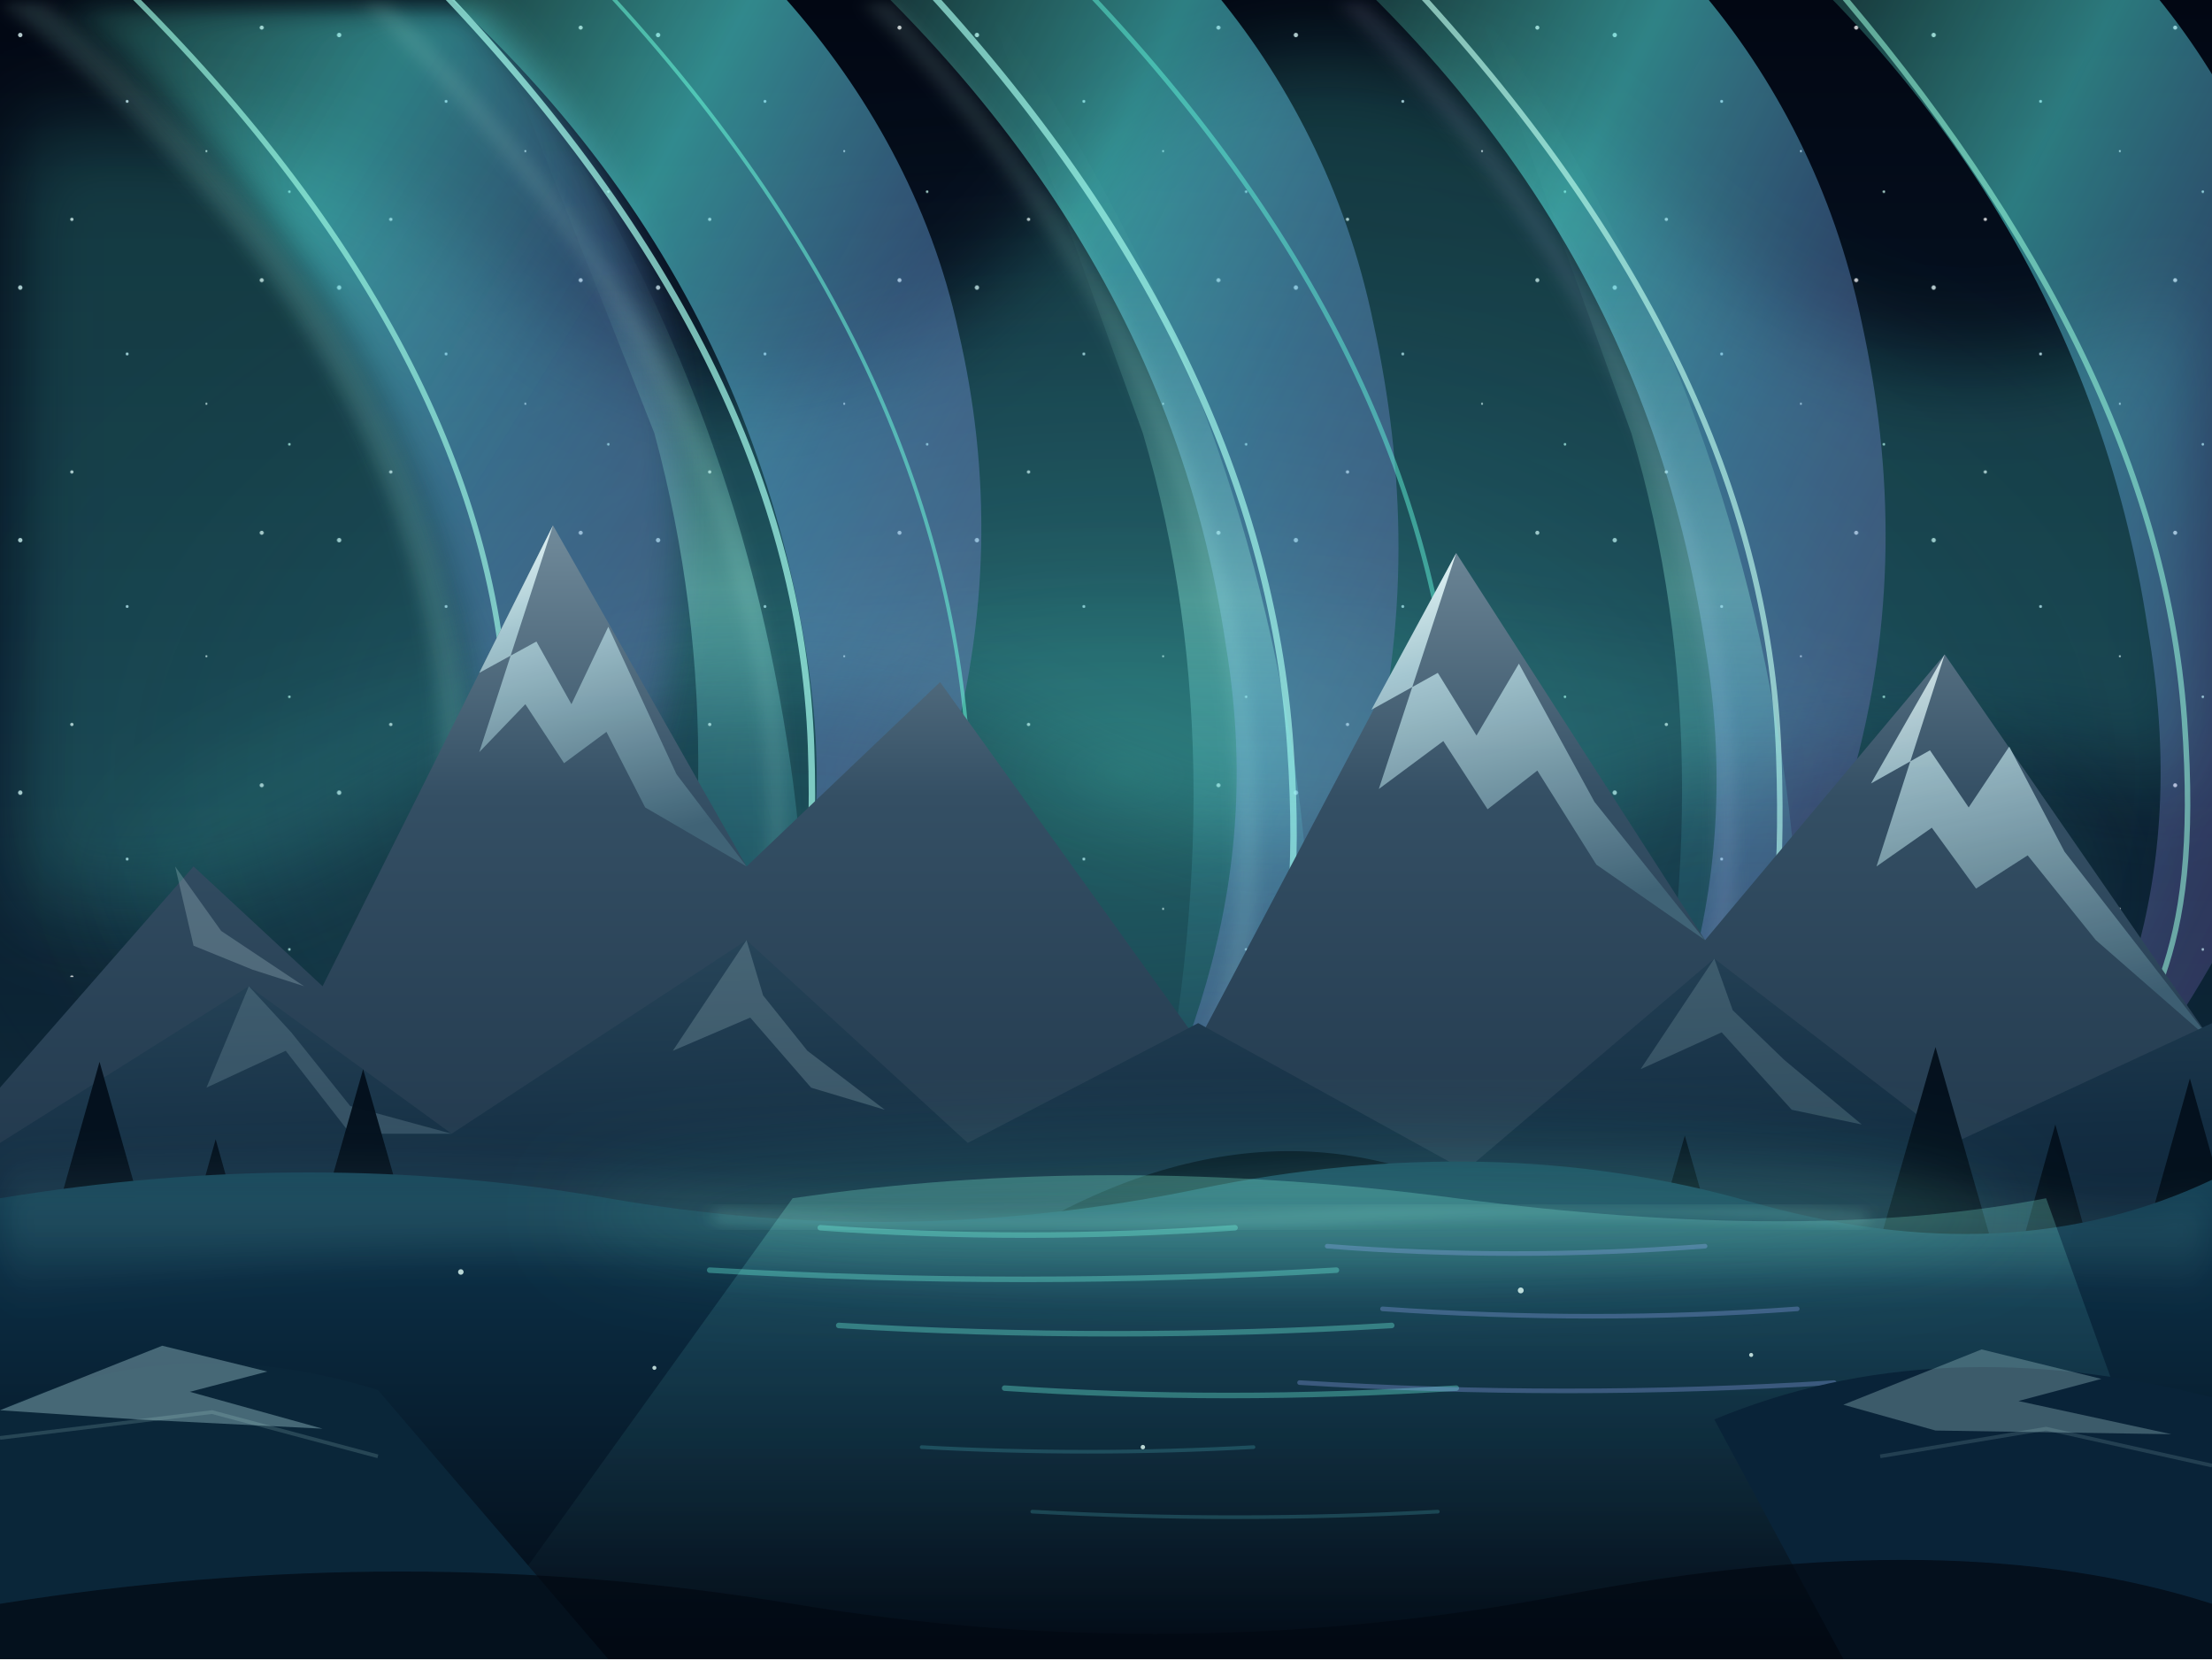
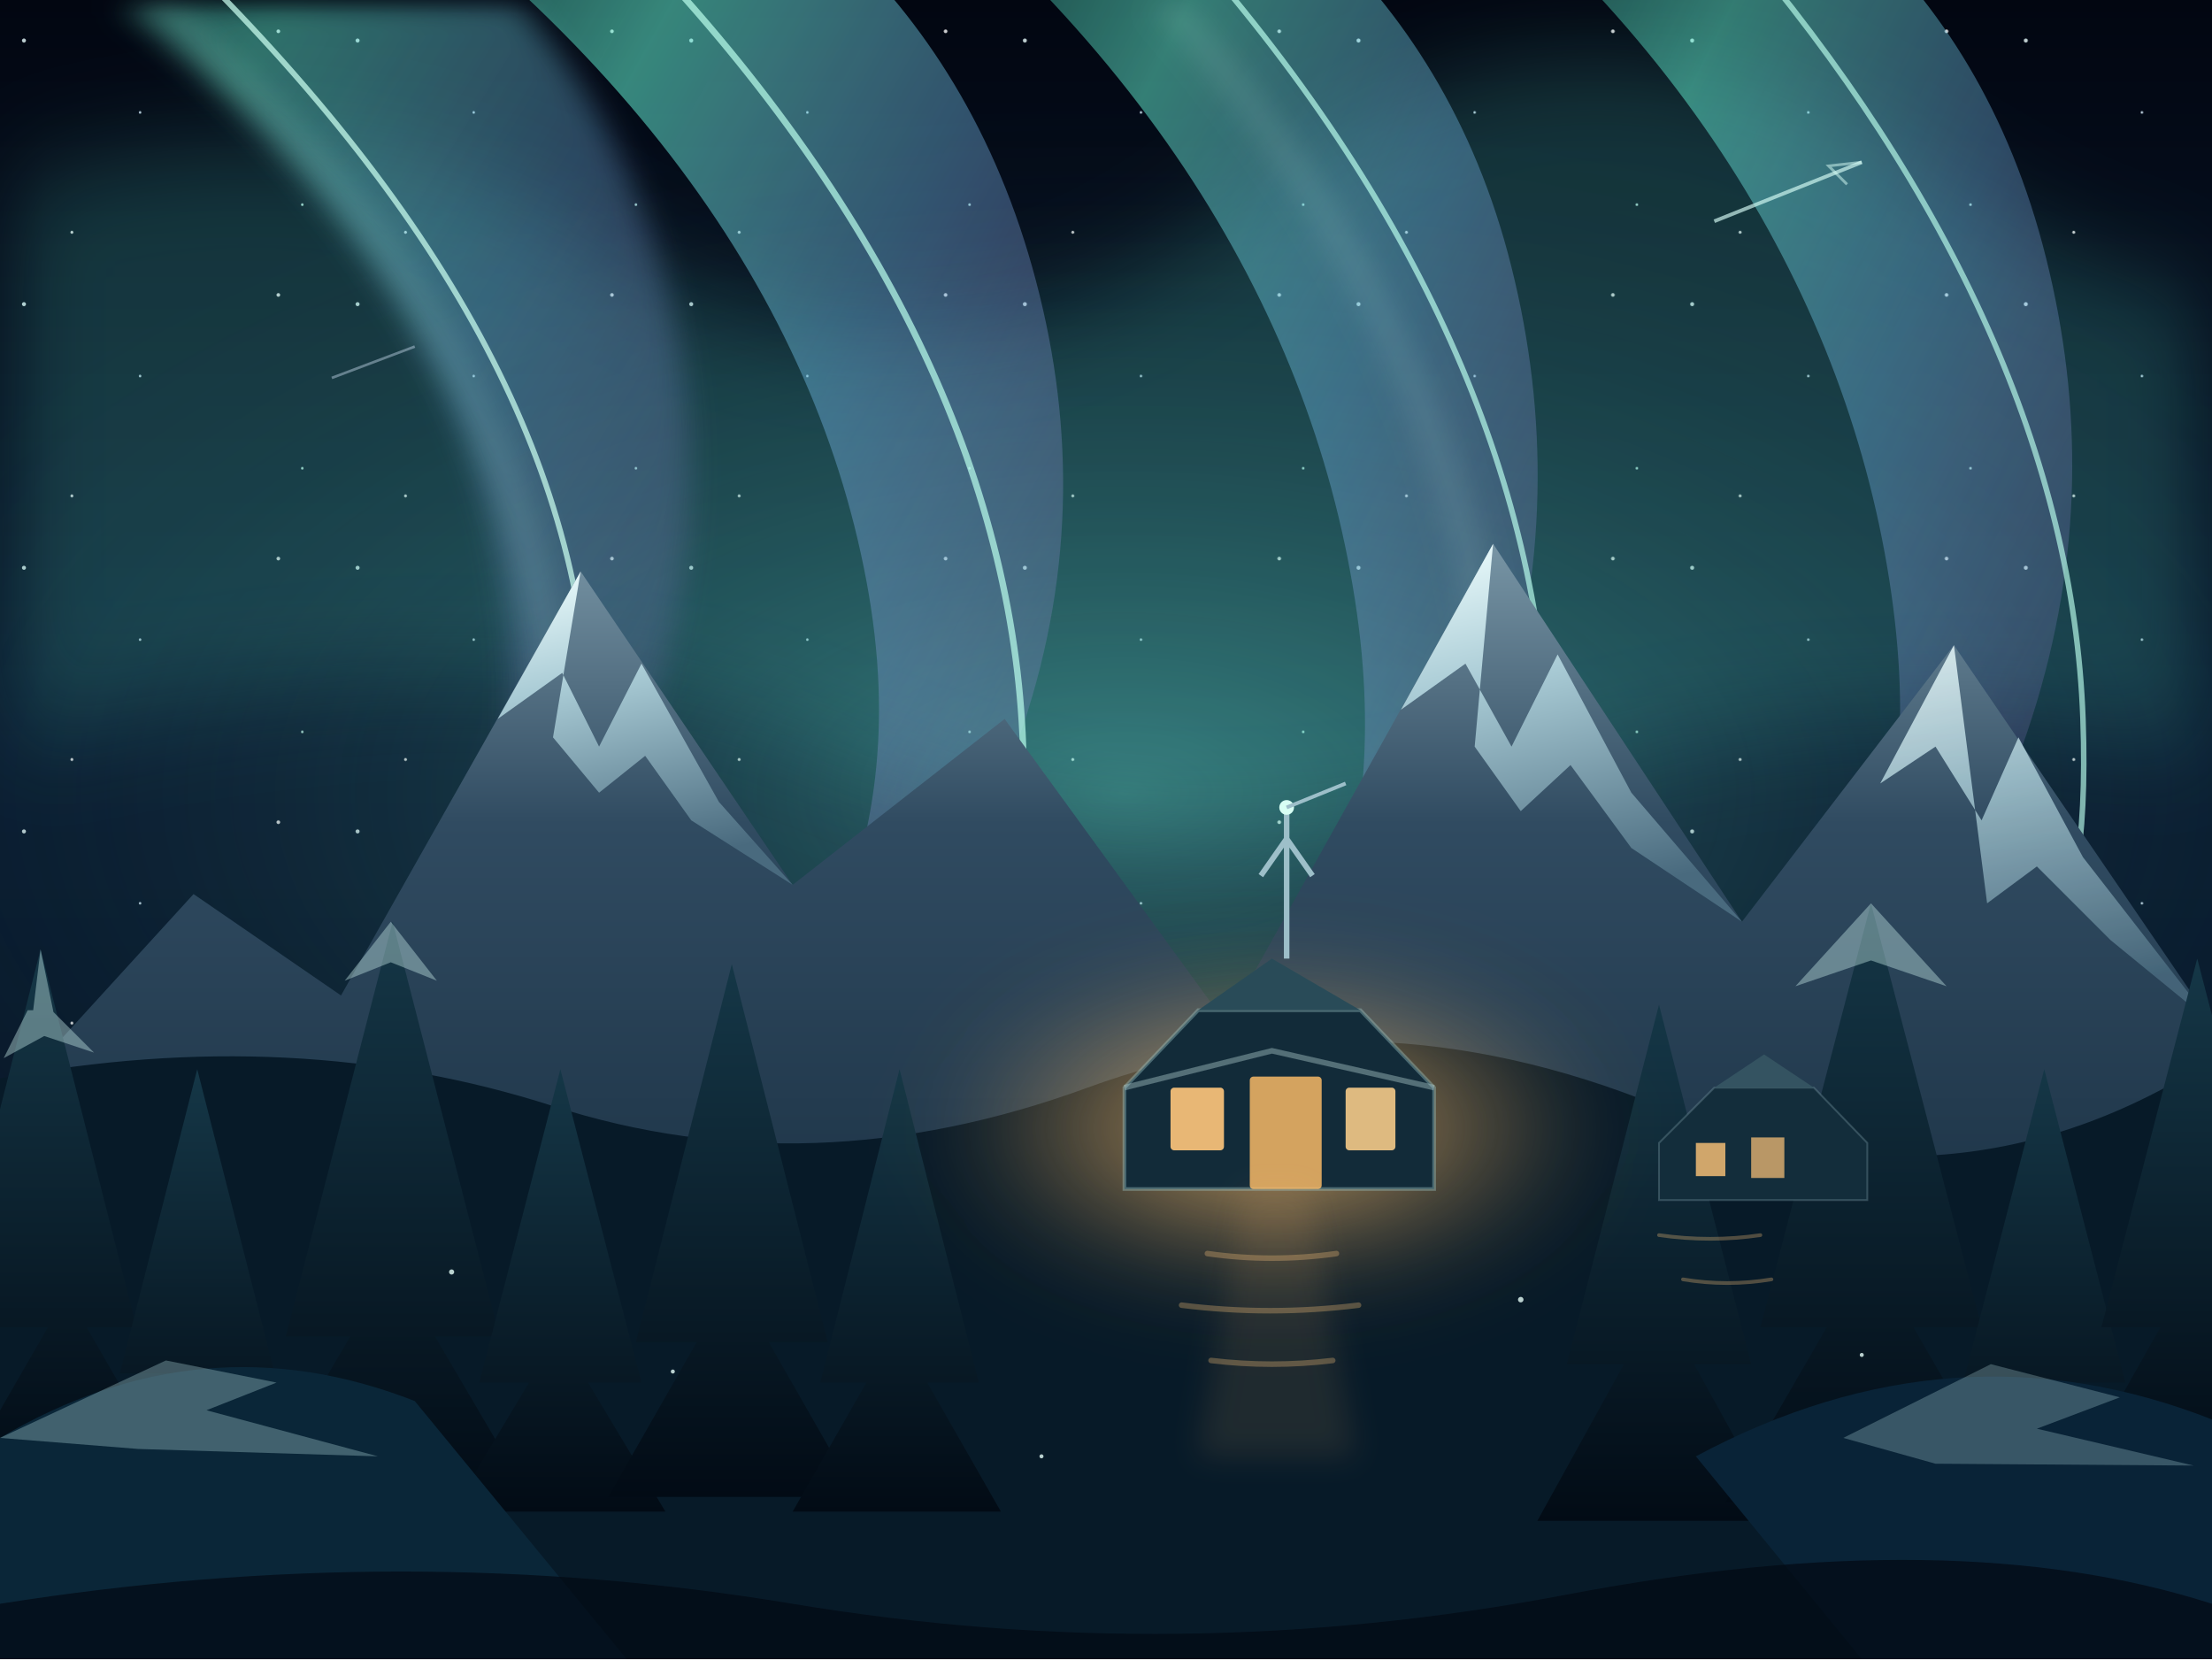
<svg xmlns="http://www.w3.org/2000/svg" viewBox="0 0 1200 900" preserveAspectRatio="xMidYMid slice">
  <defs>
    <linearGradient id="sky" x2="0" y2="1">
-       <stop stop-color="#020713" />
-       <stop offset=".42" stop-color="#081a2c" />
-       <stop offset=".78" stop-color="#102d3c" />
-       <stop offset="1" stop-color="#071624" />
+       <stop stop-color="#020611" />
+       <stop offset=".45" stop-color="#0a1d32" />
+       <stop offset="1" stop-color="#071522" />
    </linearGradient>
-     <radialGradient id="air">
-       <stop stop-color="#55e8d2" stop-opacity=".3" />
-       <stop offset=".55" stop-color="#397f9c" stop-opacity=".12" />
-       <stop offset="1" stop-color="#071624" stop-opacity="0" />
+     <radialGradient id="horizon">
+       <stop stop-color="#72f6d9" stop-opacity=".35" />
+       <stop offset="1" stop-color="#071522" stop-opacity="0" />
    </radialGradient>
-     <linearGradient id="curtain" x1="0" y1="0" x2="1" y2="1">
-       <stop stop-color="#54ffd5" stop-opacity="0" />
-       <stop offset=".2" stop-color="#69ffda" stop-opacity=".22" />
-       <stop offset=".42" stop-color="#54e9e5" stop-opacity=".68" />
-       <stop offset=".62" stop-color="#78baff" stop-opacity=".43" />
-       <stop offset=".82" stop-color="#b38cff" stop-opacity=".27" />
-       <stop offset="1" stop-color="#64ffe0" stop-opacity="0" />
+     <linearGradient id="veil" x1="0" y1="0" x2="1" y2="1">
+       <stop stop-color="#53fbd7" stop-opacity="0" />
+       <stop offset=".35" stop-color="#65f5d6" stop-opacity=".62" />
+       <stop offset=".58" stop-color="#80c9ff" stop-opacity=".42" />
+       <stop offset=".8" stop-color="#c19aff" stop-opacity=".2" />
+       <stop offset="1" stop-color="#53fbd7" stop-opacity="0" />
    </linearGradient>
-     <linearGradient id="curtainBright" x1="0" y1="0" x2="0" y2="1">
-       <stop stop-color="#a6ffe9" stop-opacity="0" />
-       <stop offset=".23" stop-color="#9dffe9" stop-opacity=".06" />
-       <stop offset=".5" stop-color="#9dffe9" stop-opacity=".72" />
-       <stop offset=".72" stop-color="#5dd8e9" stop-opacity=".3" />
-       <stop offset="1" stop-color="#5dd8e9" stop-opacity="0" />
-     </linearGradient>
-     <linearGradient id="mountainFar" x2="0" y2="1">
-       <stop stop-color="#718b9b" />
-       <stop offset=".24" stop-color="#344f64" />
-       <stop offset="1" stop-color="#0b1d30" />
-     </linearGradient>
-     <linearGradient id="mountainNear" x2=".1" y2="1">
-       <stop stop-color="#29475b" />
-       <stop offset=".35" stop-color="#132d42" />
-       <stop offset="1" stop-color="#04111f" />
+     <linearGradient id="ridge" x2="0" y2="1">
+       <stop stop-color="#7895a5" />
+       <stop offset=".25" stop-color="#304b61" />
+       <stop offset="1" stop-color="#0a1c2c" />
    </linearGradient>
    <linearGradient id="snow" x2=".2" y2="1">
      <stop stop-color="#f0ffff" />
-       <stop offset=".32" stop-color="#a9cbd4" />
-       <stop offset="1" stop-color="#416477" />
+       <stop offset=".4" stop-color="#a9cbd5" />
+       <stop offset="1" stop-color="#496a7e" />
    </linearGradient>
-     <linearGradient id="water" x2="0" y2="1">
-       <stop stop-color="#17465a" />
-       <stop offset=".24" stop-color="#0b2c42" />
-       <stop offset="1" stop-color="#020914" />
+     <linearGradient id="forest" x2="0" y2="1">
+       <stop stop-color="#153747" />
+       <stop offset="1" stop-color="#020b15" />
    </linearGradient>
-     <linearGradient id="waterGlow" x2="0" y2="1">
-       <stop stop-color="#8affdf" stop-opacity=".4" />
-       <stop offset=".25" stop-color="#6de2e8" stop-opacity=".18" />
-       <stop offset="1" stop-color="#6de2e8" stop-opacity="0" />
+     <linearGradient id="lake" x2="0" y2="1">
+       <stop stop-color="#28566a" />
+       <stop offset=".25" stop-color="#102f43" />
+       <stop offset="1" stop-color="#020812" />
    </linearGradient>
-     <linearGradient id="mist" x2="0" y2="1">
-       <stop stop-color="#a4fff0" stop-opacity="0" />
-       <stop offset=".5" stop-color="#a4fff0" stop-opacity=".12" />
-       <stop offset="1" stop-color="#a4fff0" stop-opacity="0" />
-     </linearGradient>
-     <filter id="bloom" x="-50%" y="-50%" width="200%" height="200%">
-       <feGaussianBlur stdDeviation="24" />
+     <radialGradient id="warm">
+       <stop stop-color="#ffc878" stop-opacity=".8" />
+       <stop offset="1" stop-color="#ffb45c" stop-opacity="0" />
+     </radialGradient>
+     <filter id="glow" x="-60%" y="-60%" width="220%" height="220%">
+       <feGaussianBlur stdDeviation="26" />
    </filter>
-     <filter id="haze" x="-30%" y="-30%" width="160%" height="160%">
-       <feGaussianBlur stdDeviation="10" />
+     <filter id="soft" x="-30%" y="-30%" width="160%" height="160%">
+       <feGaussianBlur stdDeviation="8" />
    </filter>
-     <filter id="soft" x="-20%" y="-20%" width="140%" height="140%">
-       <feGaussianBlur stdDeviation="4" />
-     </filter>
-     <pattern id="stars" width="173" height="137" patternUnits="userSpaceOnUse">
-       <circle cx="11" cy="19" r="1.2" fill="#e5ffff" />
-       <circle cx="69" cy="55" r=".8" fill="#d6eeff" />
-       <circle cx="142" cy="15" r="1.1" fill="#fff" />
-       <circle cx="157" cy="104" r=".7" fill="#cafff0" />
-       <circle cx="39" cy="119" r=".9" fill="#fff" />
-       <circle cx="112" cy="82" r=".55" fill="#fff" />
+     <pattern id="stars" width="181" height="143" patternUnits="userSpaceOnUse">
+       <circle cx="13" cy="22" r="1.1" fill="#e9ffff" />
+       <circle cx="76" cy="61" r=".7" fill="#d6edff" />
+       <circle cx="151" cy="17" r="1" fill="#fff" />
+       <circle cx="164" cy="111" r=".7" fill="#cafff0" />
+       <circle cx="39" cy="126" r=".8" fill="#fff" />
    </pattern>
  </defs>
  <rect width="1200" height="900" fill="url(#sky)" />
-   <rect width="1200" height="530" fill="url(#stars)" opacity=".78" />
-   <ellipse cx="610" cy="420" rx="670" ry="390" fill="url(#air)" />
-   <ellipse cx="600" cy="480" rx="540" ry="150" fill="#4debd0" opacity=".08" filter="url(#bloom)" />
-   <path d="M-100 110Q110 10 270 150T570 115T900 120T1310 60L1300 465Q1080 365 900 430T560 410T210 445T-100 390Z" fill="#50d9ce" opacity=".22" filter="url(#bloom)" />
-   <path d="M-100-90C110 35 210 180 250 340C285 470 245 560 195 675C350 510 390 345 360 190C340 65 230-40 120-100Z" fill="url(#curtain)" opacity=".78" filter="url(#haze)" />
-   <path d="M110-100C310 20 405 175 435 340C465 500 405 585 360 680C520 500 555 330 520 180C490 40 380-65 280-110Z" fill="url(#curtain)" opacity=".84" />
-   <path d="M365-100C545 30 640 180 665 350C690 500 630 600 585 700C755 510 780 335 745 175C715 30 615-70 520-110Z" fill="url(#curtain)" opacity=".78" />
-   <path d="M625-100C815 30 900 185 925 350C950 500 895 600 845 690C1015 505 1045 335 1010 175C980 30 880-70 780-110Z" fill="url(#curtain)" opacity=".8" />
-   <path d="M875-100C1050 20 1140 175 1165 340C1190 485 1145 570 1095 660C1260 490 1290 315 1250 160C1215 20 1120-75 1020-110Z" fill="url(#curtain)" opacity=".74" />
+   <rect width="1200" height="570" fill="url(#stars)" opacity=".8" />
+   <ellipse cx="610" cy="430" rx="760" ry="380" fill="url(#horizon)" />
+   <path d="M-100 150Q130 15 320 130T680 105T1030 85T1320 145L1320 440Q1070 350 850 420T440 405T-100 430Z" fill="#5ce8d3" opacity=".18" filter="url(#glow)" />
+   <path d="M-100-100C110 5 240 145 270 300S230 535 175 640C360 475 400 300 360 150S210-75 90-120Z" fill="url(#veil)" opacity=".72" filter="url(#soft)" />
+   <path d="M130-120C330 5 440 155 470 315S425 555 370 665C565 475 605 305 560 145S400-90 285-135Z" fill="url(#veil)" opacity=".86" />
+   <path d="M430-120C615 10 710 165 735 325S695 565 640 675C820 480 860 305 820 145S665-90 555-135Z" fill="url(#veil)" opacity=".8" />
+   <path d="M730-120C905 0 1000 155 1025 315S990 550 930 660C1110 470 1150 300 1110 140S960-90 850-135Z" fill="url(#veil)" opacity=".78" />
  <g fill="none" stroke-linecap="round">
-     <path d="M-15-20C145 100 235 245 245 390S225 565 195 625" stroke="#b7ffed" stroke-width="15" opacity=".14" filter="url(#soft)" />
-     <path d="M38-35C190 105 270 250 275 390S250 555 230 610" stroke="#a3ffe8" stroke-width="3" opacity=".64" />
-     <path d="M175-25C330 115 410 265 420 410S390 565 365 635" stroke="#d0fff1" stroke-width="10" opacity=".12" filter="url(#soft)" />
-     <path d="M220-25C360 115 435 260 440 405S410 560 385 630" stroke="#a7fff0" stroke-width="3.5" opacity=".7" />
-     <path d="M300-35C445 110 515 260 525 405S500 565 475 650" stroke="#6effdc" stroke-width="2" opacity=".52" />
-     <path d="M445-30C585 105 665 260 675 410S650 570 620 655" stroke="#c6fff2" stroke-width="11" opacity=".13" filter="url(#soft)" />
-     <path d="M485-25C620 115 690 260 700 405S675 570 650 640" stroke="#a9fff0" stroke-width="3.5" opacity=".66" />
-     <path d="M570-25C715 120 785 270 790 420S760 570 740 650" stroke="#63f8dc" stroke-width="2.5" opacity=".48" />
-     <path d="M705-25C850 105 925 260 935 410S905 565 875 640" stroke="#d6d1ff" stroke-width="10" opacity=".12" filter="url(#soft)" />
-     <path d="M750-25C885 115 960 260 965 410S940 565 915 630" stroke="#c1fff0" stroke-width="3" opacity=".64" />
-     <path d="M980-25C1100 110 1175 250 1185 390S1160 545 1135 620" stroke="#9affdf" stroke-width="3" opacity=".55" />
+     <path d="M82-40C235 105 315 245 320 390S280 540 245 610" stroke="#cafff0" stroke-width="3" opacity=".72" />
+     <path d="M340-35C480 110 550 260 555 405S520 555 485 635" stroke="#baffed" stroke-width="3.5" opacity=".7" />
+     <path d="M640-35C770 110 835 260 840 405S805 555 770 640" stroke="#baffed" stroke-width="3" opacity=".68" />
+     <path d="M940-35C1060 105 1125 250 1130 390S1095 540 1060 615" stroke="#baffed" stroke-width="3" opacity=".66" />
+     <path d="M45-30C210 100 295 245 300 385S255 545 215 620" stroke="#c5fff0" stroke-width="14" opacity=".15" filter="url(#soft)" />
+     <path d="M600-35C735 105 805 255 810 400S775 555 740 645" stroke="#d8fff3" stroke-width="14" opacity=".13" filter="url(#soft)" />
  </g>
-   <path d="M270 20Q390 185 425 390T380 620L350 620Q405 420 355 235Z" fill="url(#curtainBright)" opacity=".52" />
-   <path d="M535 0Q665 185 700 400T650 650L620 650Q675 420 620 235Z" fill="url(#curtainBright)" opacity=".48" />
-   <path d="M800 0Q930 185 965 400T915 640L885 640Q940 420 885 235Z" fill="url(#curtainBright)" opacity=".44" />
-   <path d="M0 590L105 470 175 535 300 285 405 470 510 370 650 565 790 300 925 510 1055 355 1200 565V900H0Z" fill="url(#mountainFar)" />
-   <path d="M300 285L260 365 291 348 310 382 330 340 367 420 405 470 350 438 329 397 306 414 285 382 260 408Z" fill="url(#snow)" opacity=".95" />
-   <path d="M790 300L744 385 780 365 801 399 824 360 865 435 925 510 866 469 834 418 807 439 783 402 748 428Z" fill="url(#snow)" opacity=".96" />
-   <path d="M1055 355L1015 425 1047 407 1068 438 1090 405 1120 462 1200 565 1137 510 1100 464 1072 482 1048 449 1018 470Z" fill="url(#snow)" opacity=".82" />
-   <path d="M95 470L120 505 165 535 137 526 105 513Z" fill="#c4e0e5" opacity=".24" />
-   <path d="M0 620L135 535 245 615 405 510 525 620 650 555 795 635 930 520 1060 620 1200 555V900H0Z" fill="url(#mountainNear)" />
-   <path d="M135 535L112 590 155 570 190 615 245 615 190 600 158 560Z" fill="#8aaab6" opacity=".25" />
-   <path d="M405 510L365 570 407 552 440 590 480 602 438 570 414 540Z" fill="#b6d5dc" opacity=".22" />
-   <path d="M930 520L890 580 934 560 972 602 1010 610 968 575 940 548Z" fill="#a9cbd4" opacity=".2" />
-   <path d="M0 665Q160 610 290 675T570 660T850 680T1200 650V900H0Z" fill="#041321" />
-   <g fill="#03101c" opacity=".96">
-     <path d="M24 682l30-106 30 106H67l27 49H16l27-49Z" />
-     <path d="M94 700l23-82 23 82h-14l22 39H86l22-39Z" />
-     <path d="M165 692l32-112 32 112h-20l29 51h-82l29-51Z" />
-     <path d="M1015 690l35-122 35 122h-22l31 55h-88l31-55Z" />
-     <path d="M1090 700l25-90 25 90h-15l24 43h-68l24-43Z" />
-     <path d="M1160 685l28-100 28 100h-18l27 49h-74l27-49Z" />
-     <path d="M890 700l24-84 24 84h-15l23 40h-64l23-40Z" />
+   <path d="M0 600L105 485 185 540 315 310 430 480 545 390 665 555 810 295 945 500 1060 350 1200 555V900H0Z" fill="url(#ridge)" />
+   <path d="M315 310L270 390 305 365 325 405 348 360 390 435 430 480 375 445 350 410 325 430 300 400Z" fill="url(#snow)" />
+   <path d="M810 295L760 385 795 360 820 405 845 355 885 430 945 500 885 460 852 415 825 440 800 405Z" fill="url(#snow)" />
+   <path d="M1060 350L1020 425 1050 405 1075 445 1095 400 1130 465 1200 555 1145 510 1105 470 1078 490Z" fill="url(#snow)" opacity=".84" />
+   <path d="M0 625Q180 600 340 630T650 625T950 630T1200 615V900H0Z" fill="url(#lake)" />
+   <path d="M260 640Q590 605 940 640L1200 900H0Z" fill="#82f5e4" opacity=".08" />
+   <g fill="none" stroke-linecap="round" opacity=".28">
+     <path d="M260 690q150 13 290 0m-220 32q190 12 390 0m-330 43q160 10 330 0m-250 48q135 8 270 0" stroke="#75e8dc" stroke-width="3" />
+     <path d="M670 700q110 9 230 0m-185 42q140 10 275 0m-230 47q125 8 250 0" stroke="#b5caff" stroke-width="2.5" />
+     <path d="M430 665l-45 42 68 25-34 38m250-92 42 34-38 31 55 32" stroke="#b5fff0" stroke-width="1.6" />
  </g>
-   <path d="M0 650Q170 622 330 650T650 645T950 652T1200 640V900H0Z" fill="url(#water)" />
-   <path d="M430 650Q600 625 790 650T1110 650L1200 900H250Z" fill="url(#waterGlow)" opacity=".7" />
-   <ellipse cx="700" cy="658" rx="390" ry="36" fill="#65f6d7" opacity=".14" filter="url(#bloom)" />
-   <g fill="none" stroke-linecap="round">
-     <path d="M390 660Q550 670 720 660T1010 662" stroke="#a2ffe9" stroke-width="8" opacity=".2" filter="url(#soft)" />
-     <path d="M445 666q110 8 225 0m-285 23q170 10 340 0m-270 30q150 9 300 0m-210 34q120 8 245 0" stroke="#6ef5df" stroke-width="3" opacity=".35" />
-     <path d="M720 676q100 8 205 0m-175 34q115 8 225 0m-270 40q145 9 290 0" stroke="#9aaeff" stroke-width="2.5" opacity=".3" />
-     <path d="M500 785q90 5 180 0m-120 35q110 6 220 0" stroke="#58cbd5" stroke-width="2" opacity=".22" />
+   <path d="M0 585Q160 555 300 600T590 590T900 600T1200 575V900H0Z" fill="#071a28" />
+   <g fill="url(#forest)">
+     <path d="M-30 720l52-205 52 205H47l49 85H-23l49-85Z" />
+     <path d="M65 745l42-165 42 165h-29l39 67H54l39-67Z" />
+     <path d="M155 725l58-225 58 225h-35l54 92H136l54-92Z" />
+     <path d="M260 750l44-170 44 170h-29l42 70H245l42-70Z" />
+     <path d="M345 728l52-205 52 205h-32l48 84H330l48-84Z" />
+     <path d="M445 750l43-170 43 170h-28l40 70H430l40-70Z" />
+     <path d="M850 740l50-195 50 195h-31l47 85H834l47-85Z" />
+     <path d="M955 720l60-230 60 230h-37l55 95H936l55-95Z" />
+     <path d="M1065 750l44-170 44 170h-29l42 70h-114l42-70Z" />
+     <path d="M1140 720l52-200 52 200h-32l48 85h-136l48-85Z" />
  </g>
-   <path d="M0 635Q180 610 350 638T700 632T1050 640T1200 625V700Q1000 680 820 700T450 690T0 705Z" fill="url(#mist)" opacity=".8" filter="url(#haze)" />
-   <path d="M0 765Q95 720 205 754L330 900H0Z" fill="#0a2639" />
-   <path d="M0 765L88 730 145 744 103 755 175 775 75 770Z" fill="#a8d2d9" opacity=".38" />
-   <path d="M0 780L115 766 205 790" fill="none" stroke="#c4f2ef" stroke-width="2" opacity=".16" />
-   <path d="M930 770Q1050 720 1200 758V900H1000Z" fill="#092338" />
-   <path d="M1000 762L1075 732 1140 748 1095 760 1178 778 1050 776Z" fill="#b5dce0" opacity=".3" />
-   <path d="M1020 790L1110 775 1200 795" fill="none" stroke="#c4f2ef" stroke-width="2" opacity=".14" />
-   <g fill="#e3fff8" opacity=".8">
-     <circle cx="250" cy="690" r="1.5" />
-     <circle cx="355" cy="742" r="1.1" />
-     <circle cx="825" cy="700" r="1.6" />
-     <circle cx="950" cy="735" r="1.1" />
-     <circle cx="620" cy="785" r="1.2" />
+   <g fill="#c0e4e3" opacity=".42">
+     <path d="M18 548l4-33 7 34 22 22-27-9-22 12 13-26Z" />
+     <path d="M187 532l25-32 25 32-25-10Z" />
+     <path d="M974 535l41-45 41 45-41-14Z" />
  </g>
-   <path d="M0 870Q220 835 430 870T850 865T1200 870V900H0Z" fill="#020812" opacity=".72" />
+   <ellipse cx="690" cy="612" rx="180" ry="90" fill="url(#warm)" filter="url(#glow)" />
+   <path d="M610 590L650 548 738 548 778 590V645H610Z" fill="#122b39" stroke="#9cc6c7" stroke-opacity=".4" stroke-width="2" />
+   <path d="M650 548L690 520 738 548Z" fill="#294b58" />
+   <path d="M610 590L690 570 778 590" fill="none" stroke="#b7d6d4" stroke-opacity=".4" stroke-width="3" />
+   <rect x="635" y="590" width="29" height="34" rx="2" fill="#ffc77b" opacity=".9" />
+   <rect x="678" y="584" width="39" height="61" rx="2" fill="#ffbd68" opacity=".82" />
+   <rect x="730" y="590" width="27" height="34" rx="2" fill="#ffd18b" opacity=".86" />
+   <path d="M698 520V455M684 475L698 455 712 475M698 455V438" stroke="#9dbfc9" stroke-width="3" fill="none" />
+   <circle cx="698" cy="438" r="4" fill="#d8fff4" />
+   <path d="M698 438L730 425" stroke="#9dbfc9" stroke-width="2" />
+   <path d="M900 620l30-30h54l29 30v31H900Z" fill="#132d3b" stroke="#8caeb9" stroke-opacity=".3" />
+   <path d="M930 590l27-18 27 18Z" fill="#345361" />
+   <rect x="920" y="620" width="16" height="18" fill="#ffc477" opacity=".8" />
+   <rect x="950" y="617" width="18" height="22" fill="#ffc477" opacity=".7" />
+   <path d="M675 646L650 790 735 790 710 646Z" fill="#ffbd70" opacity=".1" filter="url(#soft)" />
+   <g stroke="#ffc77c" stroke-linecap="round" fill="none" opacity=".3">
+     <path d="M655 680q35 5 70 0m-84 28q48 6 96 0m-80 30q33 4 66 0" stroke-width="3" />
+     <path d="M900 670q28 4 55 0m-42 24q24 4 48 0" stroke-width="2" />
+   </g>
+   <path d="M0 780Q110 715 225 760L340 900H0Z" fill="#0a2638" />
+   <path d="M0 780L90 738 150 750 112 765 205 790 75 786Z" fill="#b8e1e3" opacity=".32" />
+   <path d="M920 790Q1060 715 1200 770V900H1010Z" fill="#092337" />
+   <path d="M1000 780L1080 740 1150 758 1105 775 1190 795 1050 794Z" fill="#b5dce0" opacity=".28" />
+   <path d="M930 120L1010 88" stroke="#d9fff8" stroke-width="2" opacity=".65" />
+   <path d="M1010 88l-18 2 10 10" fill="none" stroke="#d9fff8" stroke-width="1.5" opacity=".5" />
+   <path d="M180 205L225 188" stroke="#d9eaff" stroke-width="1.4" opacity=".4" />
+   <g fill="#e6fff9" opacity=".8">
+     <circle cx="245" cy="690" r="1.4" />
+     <circle cx="365" cy="744" r="1.1" />
+     <circle cx="825" cy="705" r="1.5" />
+     <circle cx="1010" cy="735" r="1.1" />
+     <circle cx="565" cy="790" r="1.1" />
+   </g>
+   <path d="M0 870Q220 835 430 870T850 865T1200 870V900H0Z" fill="#020812" opacity=".7" />
</svg>
